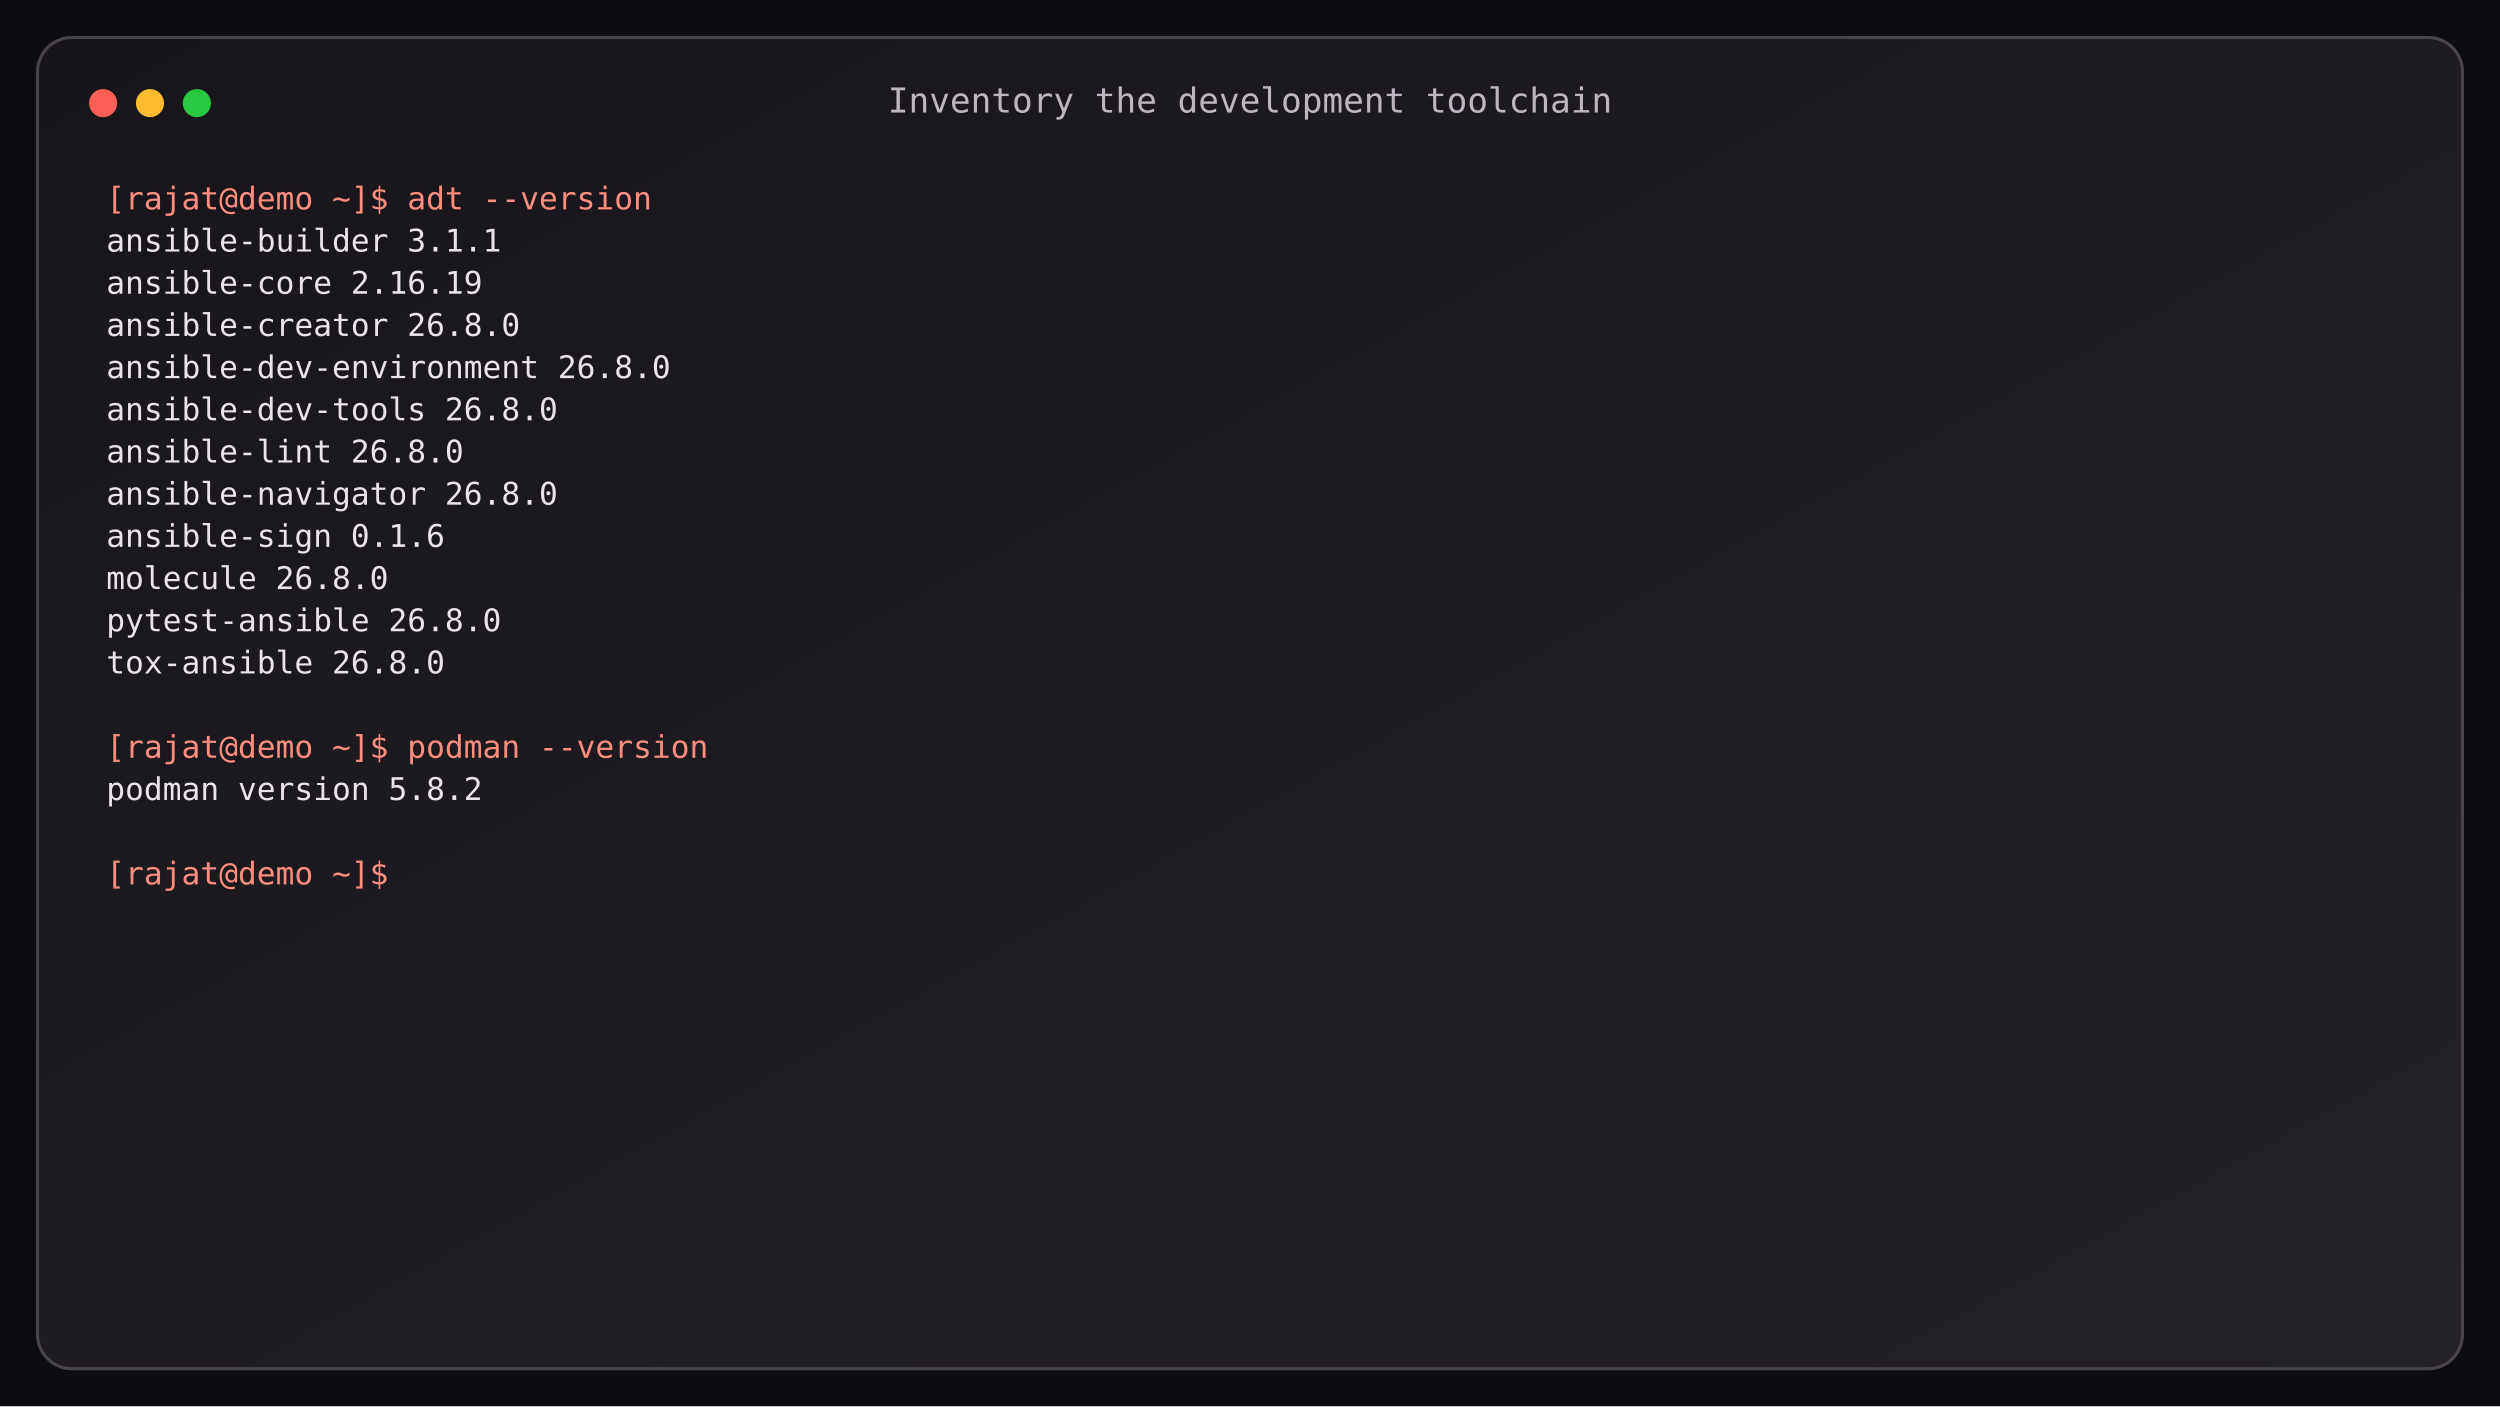
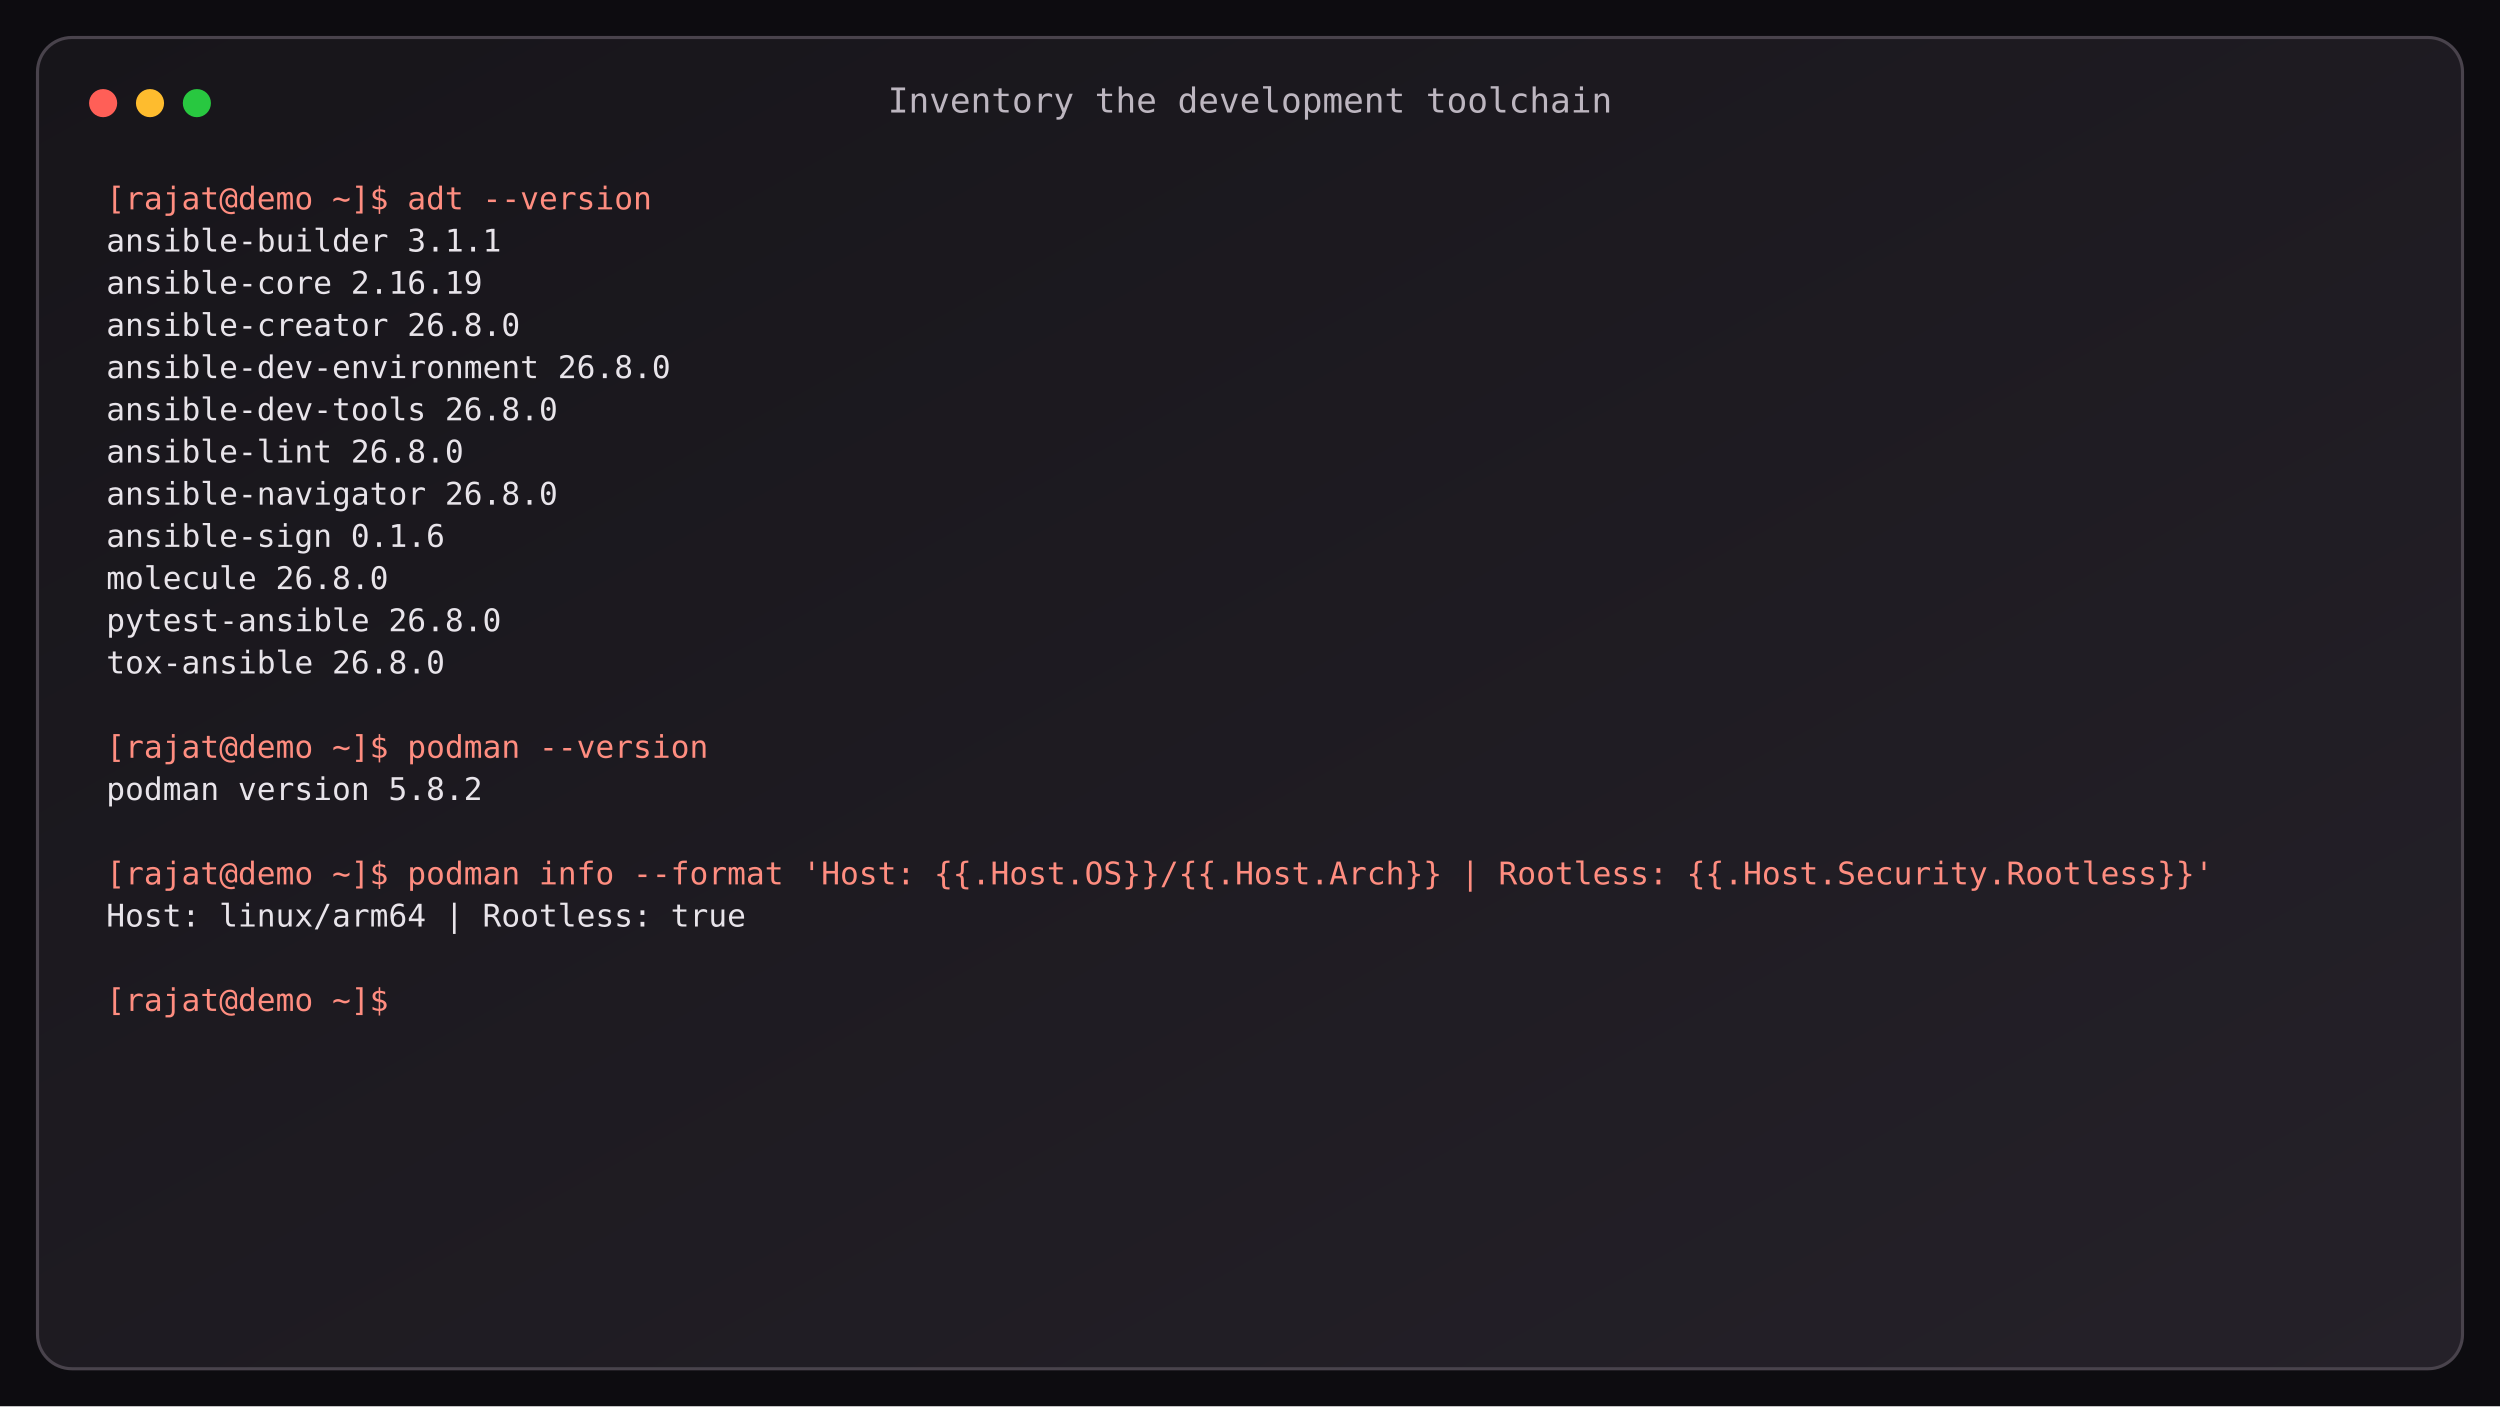
<svg xmlns="http://www.w3.org/2000/svg" width="1600" height="900" viewBox="0 0 1600 900" role="img" aria-labelledby="title desc">
  <defs>
    <linearGradient id="terminal" x1="0" y1="0" x2="1" y2="1">
      <stop offset="0" stop-color="#17151a" />
      <stop offset="1" stop-color="#252129" />
    </linearGradient>
  </defs>
  <rect width="1600" height="900" fill="#0d0c10" />
  <rect x="24" y="24" width="1552" height="852" rx="22" fill="url(#terminal)" stroke="#49434c" stroke-width="2" />
  <circle cx="66" cy="66" r="9" fill="#ff5f57" />
  <circle cx="96" cy="66" r="9" fill="#febc2e" />
  <circle cx="126" cy="66" r="9" fill="#28c840" />
  <text x="800" y="72" fill="#bdb6c0" text-anchor="middle" font-family="ui-monospace, SFMono-Regular, Menlo, monospace" font-size="22">Inventory the development toolchain</text>
  <g font-family="ui-monospace, SFMono-Regular, Menlo, Consolas, monospace" font-size="20">
    <text x="68" y="134" fill="#ff8d80">[rajat@demo ~]$ adt --version</text>
    <text x="68" y="161" fill="#e8e4ea">ansible-builder                          3.1.1</text>
    <text x="68" y="188" fill="#e8e4ea">ansible-core                             2.16.19</text>
    <text x="68" y="215" fill="#e8e4ea">ansible-creator                          26.8.0</text>
    <text x="68" y="242" fill="#e8e4ea">ansible-dev-environment                  26.8.0</text>
    <text x="68" y="269" fill="#e8e4ea">ansible-dev-tools                        26.8.0</text>
    <text x="68" y="296" fill="#e8e4ea">ansible-lint                             26.8.0</text>
    <text x="68" y="323" fill="#e8e4ea">ansible-navigator                        26.8.0</text>
    <text x="68" y="350" fill="#e8e4ea">ansible-sign                             0.1.6</text>
    <text x="68" y="377" fill="#e8e4ea">molecule                                 26.8.0</text>
    <text x="68" y="404" fill="#e8e4ea">pytest-ansible                           26.8.0</text>
    <text x="68" y="431" fill="#e8e4ea">tox-ansible                              26.8.0</text>
    <text x="68" y="458" fill="#e8e4ea"> </text>
    <text x="68" y="485" fill="#ff8d80">[rajat@demo ~]$ podman --version</text>
    <text x="68" y="512" fill="#e8e4ea">podman version 5.8.2</text>
    <text x="68" y="539" fill="#e8e4ea"> </text>
-     <text x="68" y="566" fill="#ff8d80">[rajat@demo ~]$</text>
+     <text x="68" y="566" fill="#ff8d80">[rajat@demo ~]$ podman info --format 'Host: {{.Host.OS}}/{{.Host.Arch}} | Rootless: {{.Host.Security.Rootless}}'</text>
+     <text x="68" y="593" fill="#e8e4ea">Host: linux/arm64 | Rootless: true</text>
+     <text x="68" y="620" fill="#e8e4ea"> </text>
+     <text x="68" y="647" fill="#ff8d80">[rajat@demo ~]$</text>
  </g>
</svg>
